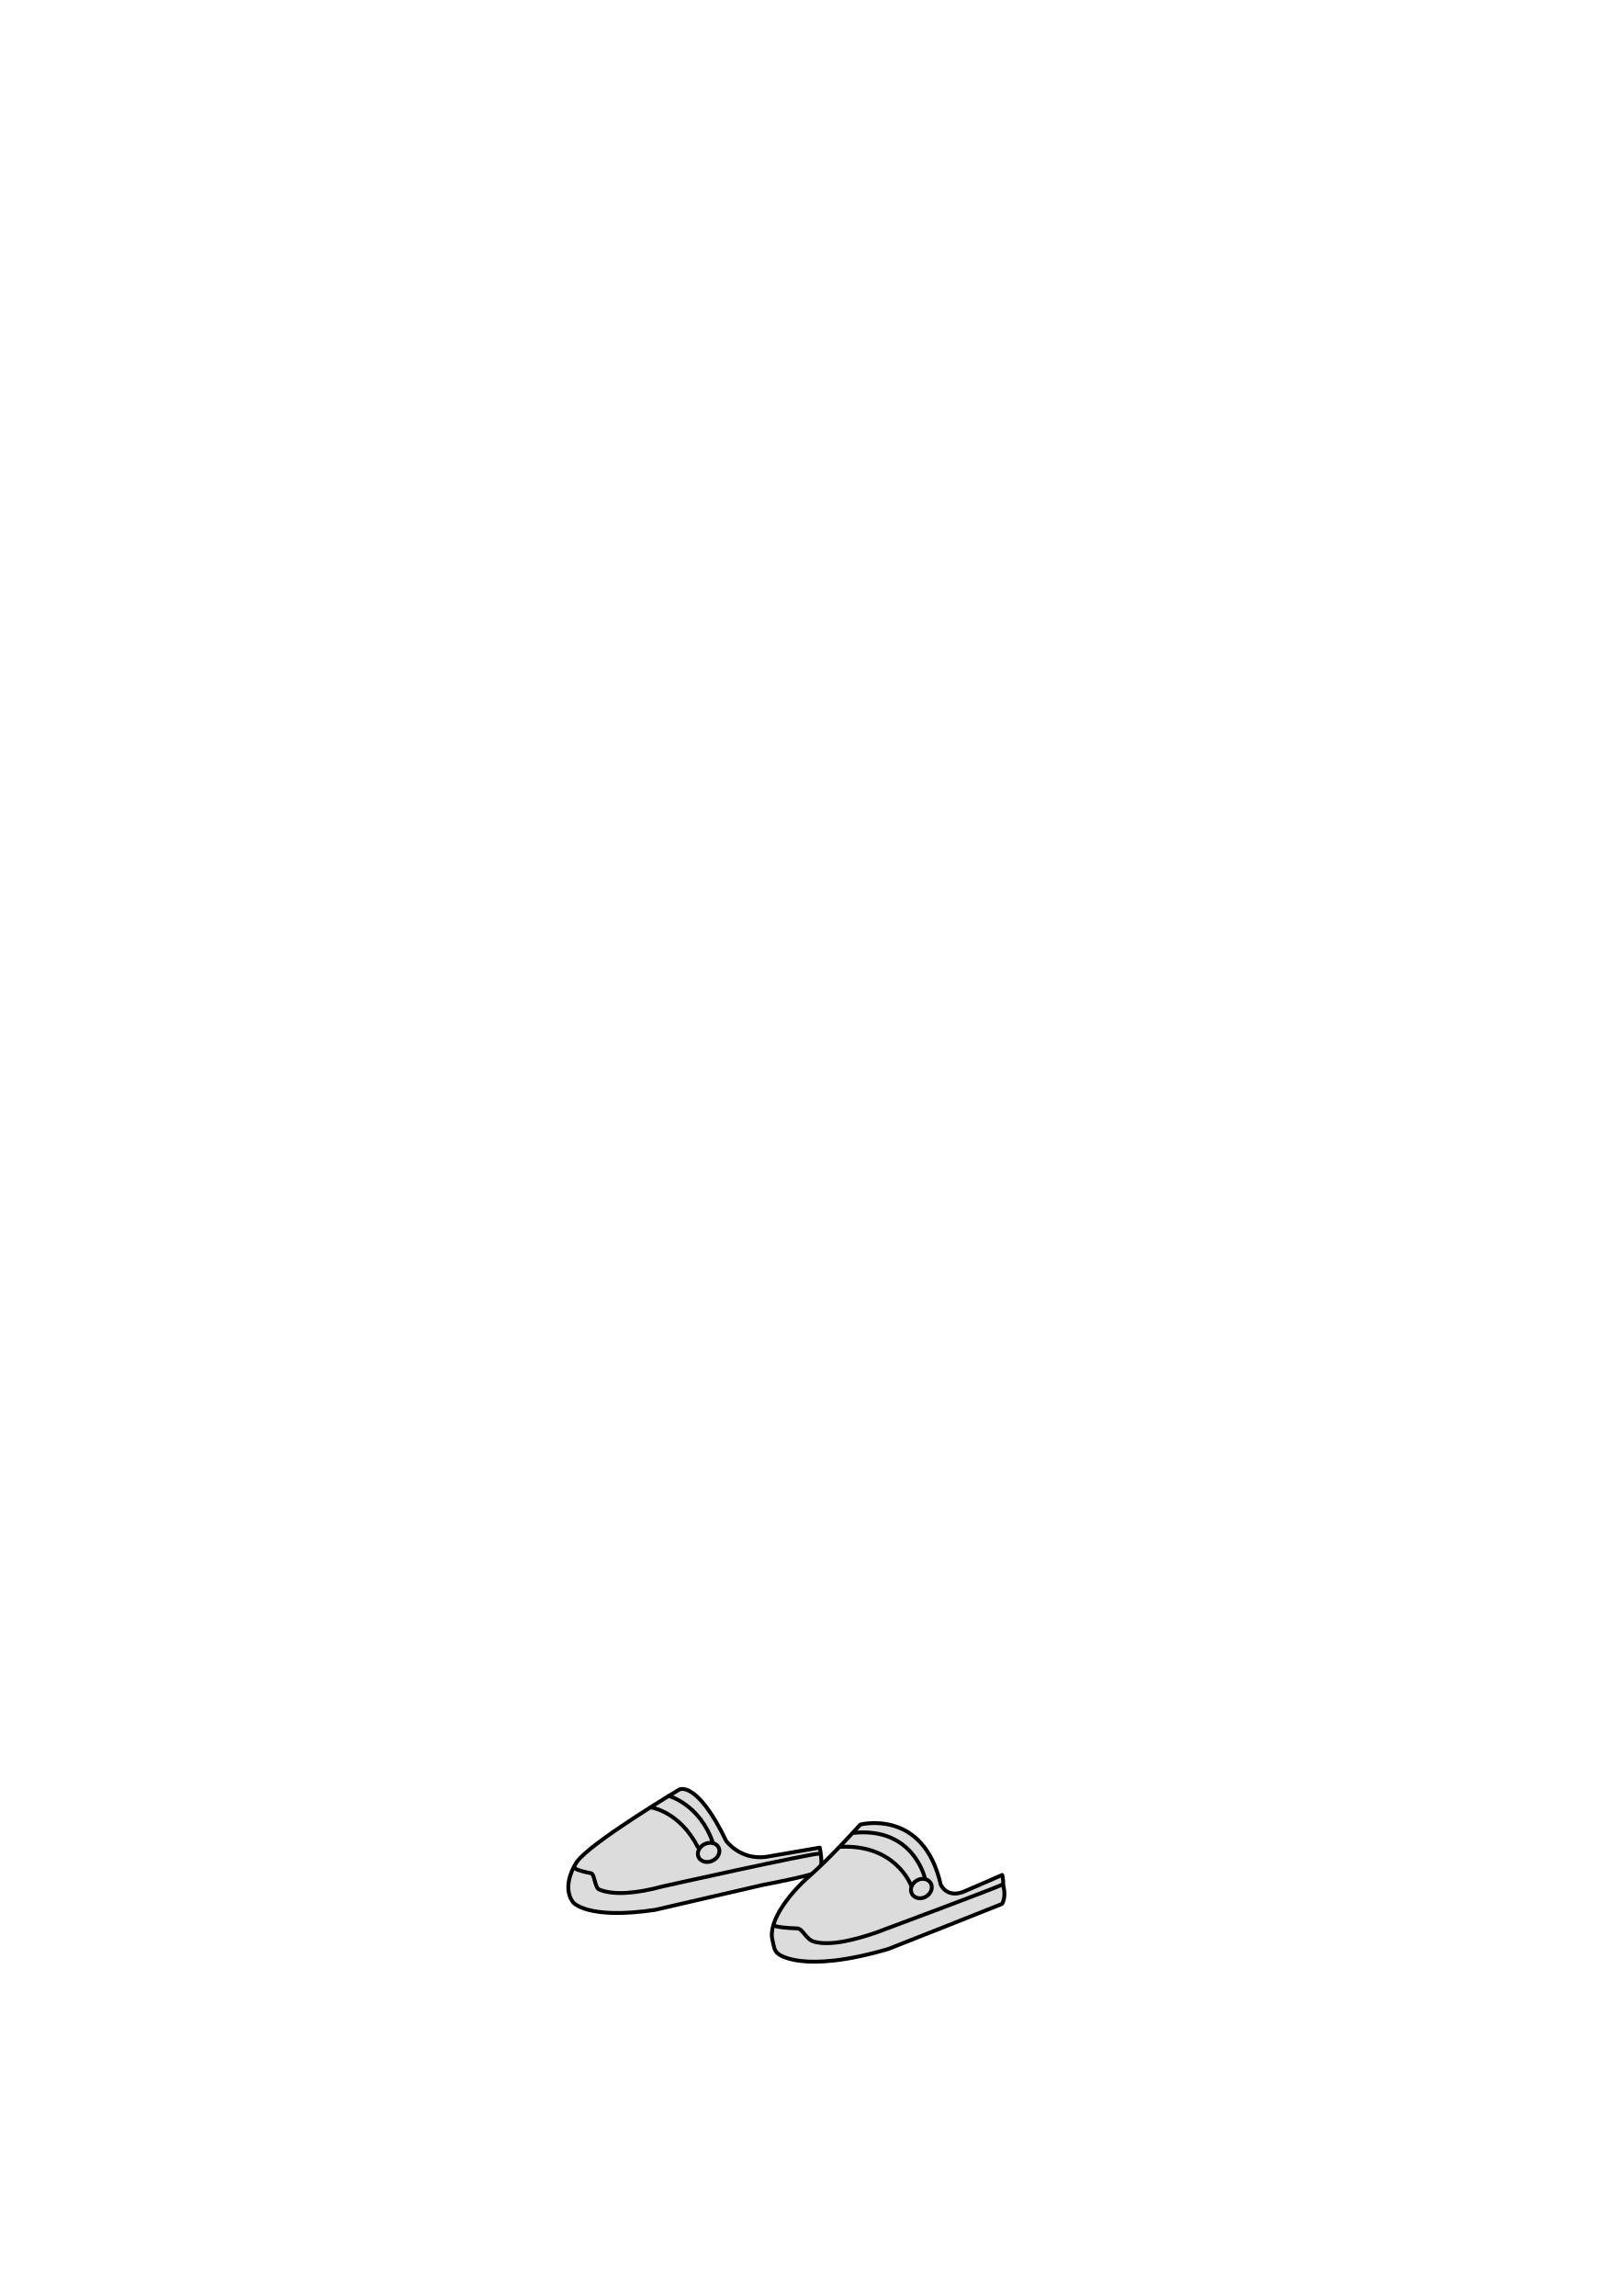
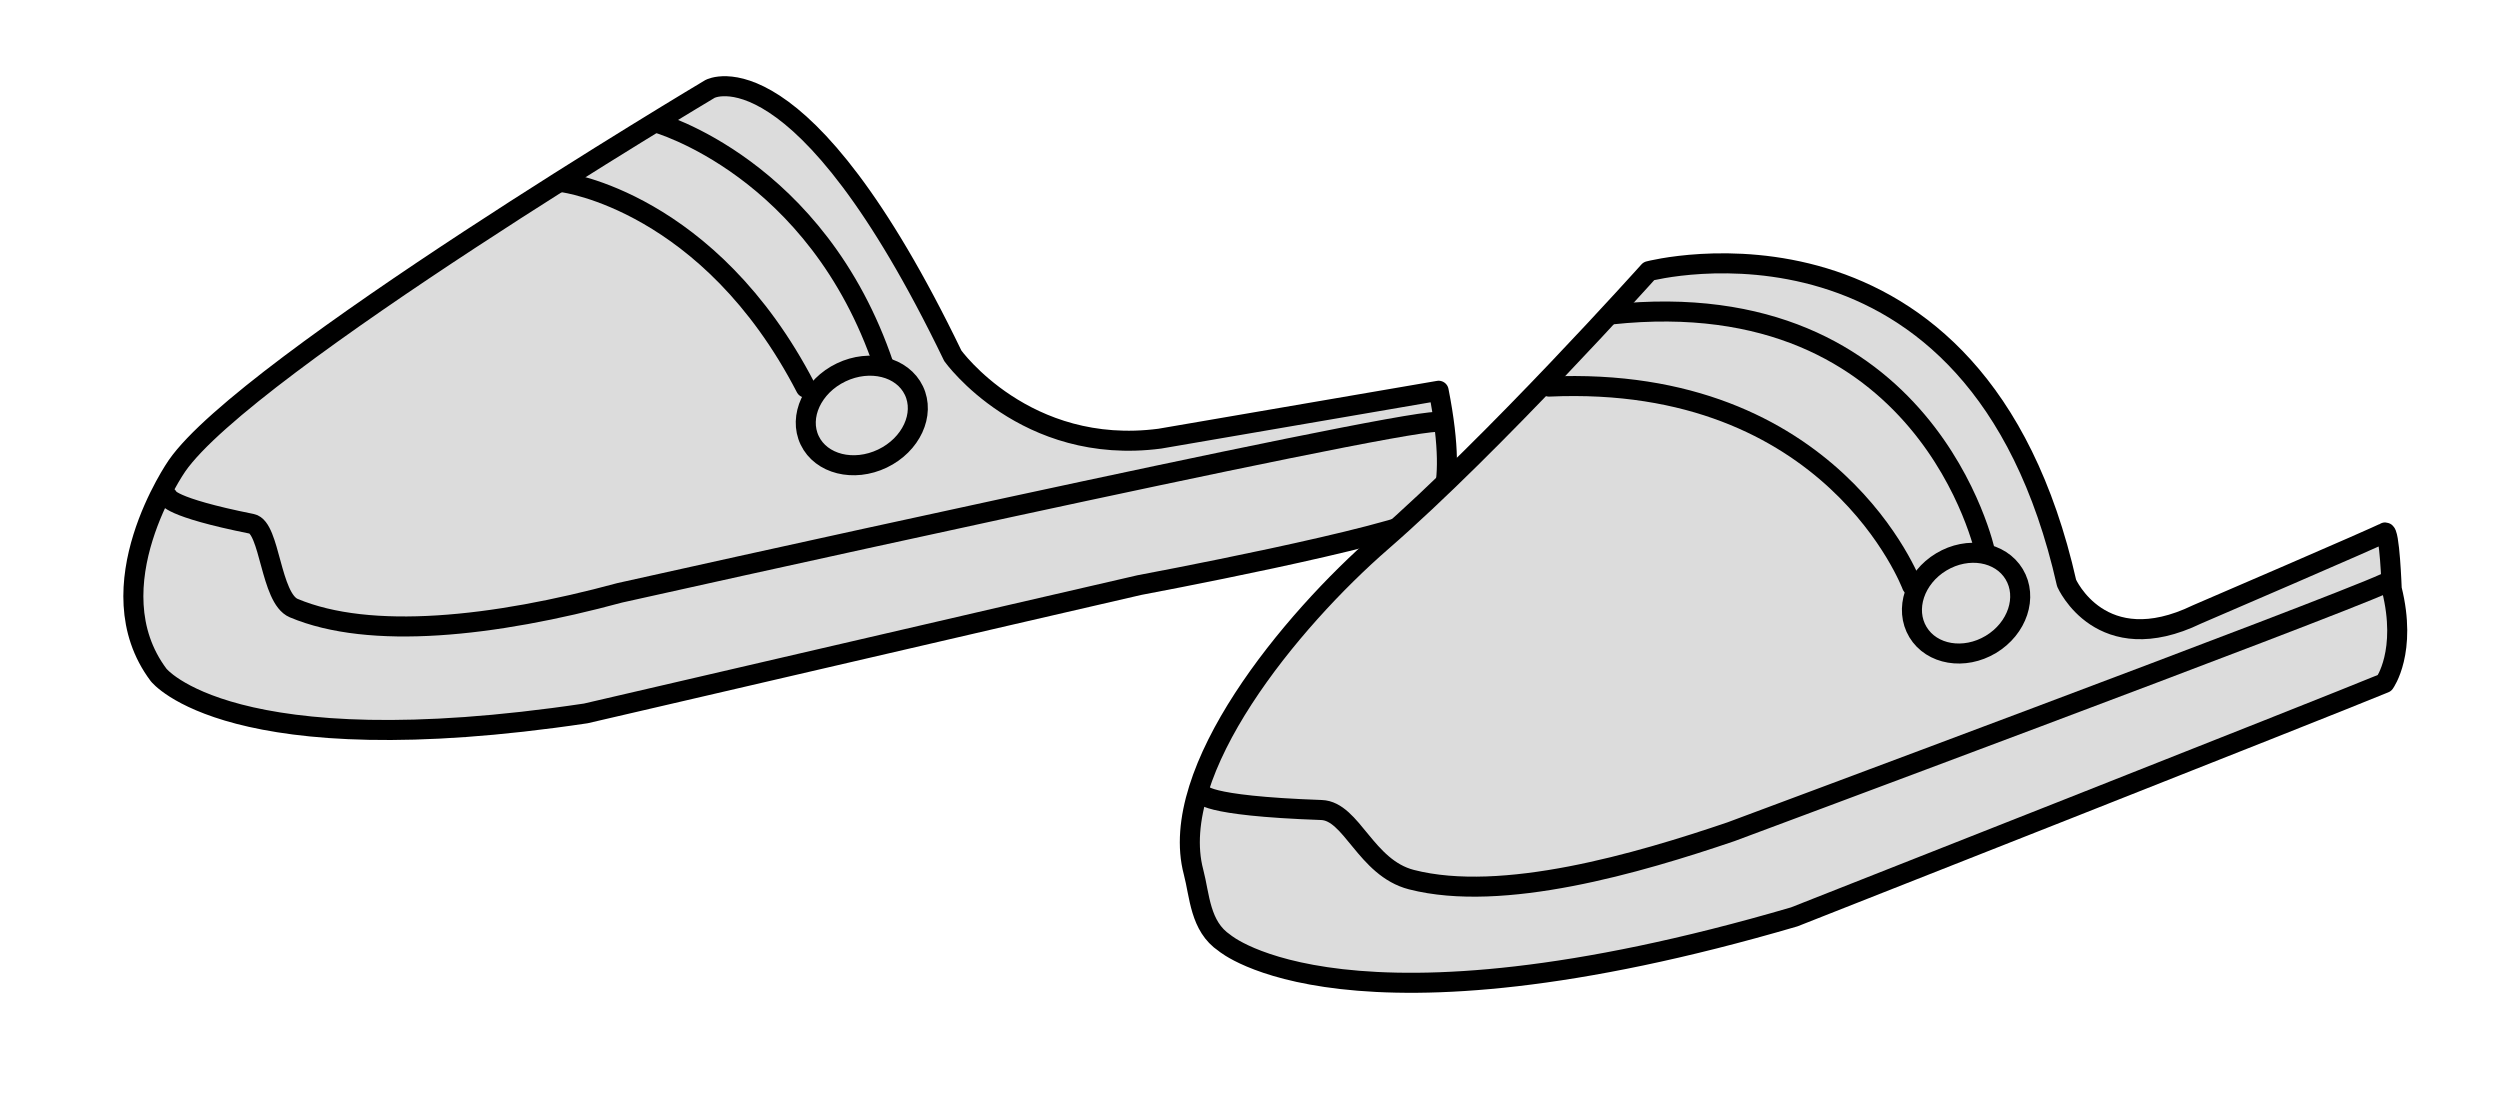
- <svg xmlns="http://www.w3.org/2000/svg" width="100%" height="100%" viewBox="0 0 1749 2481" version="1.1" xml:space="preserve" style="fill-rule:evenodd;clip-rule:evenodd;stroke-linecap:round;stroke-linejoin:round;stroke-miterlimit:1.5;">
+ <svg xmlns="http://www.w3.org/2000/svg" width="100%" height="100%" viewBox="586.371 1915.15 520.483 227.493" version="1.1" xml:space="preserve" style="fill-rule:evenodd;clip-rule:evenodd;stroke-linecap:round;stroke-linejoin:round;stroke-miterlimit:1.5;">
  <g>
    <g id="l-shoe">
      <g>
        <path d="M621.316,2016.807C621.316,2016.807 617.845,2013.493 629.263,2005.402C644.341,1994.719 644.915,1991.432 666.491,1977.659C666.491,1977.659 722.216,1940.712 735.771,1933.098C746.189,1927.245 770.392,1963.238 770.392,1963.238L784.181,1988.003L794.697,1998.746L805.414,2004.563L820.31,2007.322L885.474,1995.861L887.612,2002.784L887.612,2019.077L882.295,2024.442C882.295,2024.442 729.738,2057.55 713.173,2062.092C713.173,2062.092 646.233,2077.158 618.326,2054.879C618.326,2054.879 613.43,2044.474 614.69,2032.302C614.69,2032.302 613.625,2033.736 616.86,2024.287C618.548,2019.355 619.435,2019.142 619.435,2019.142L621.316,2016.807Z" style="fill:rgb(220,220,220);" />
      </g>
      <path d="M885.887,1996.503L827.824,2006.476C799.771,2010.15 784.742,1989.229 784.742,1989.229C753.063,1923.58 734.21,1933.653 734.21,1933.653C734.21,1933.653 637.709,1991.159 623.206,2012.151C623.206,2012.151 605.648,2037.342 619.389,2055.663C619.389,2055.663 634.274,2074.747 708.32,2063.678C708.32,2063.678 800.304,2042.304 823.587,2036.961C823.587,2036.961 876.64,2027.037 884.273,2022.457C884.273,2022.457 890.554,2020.167 885.887,1996.503Z" style="fill:none;stroke:black;stroke-width:4.17px;" />
      <g transform="matrix(0.902095,-0.431538,0.431538,0.902095,-788.8123,526.4394)">
        <ellipse cx="765.791" cy="2001.649" rx="12.023" ry="9.945" style="fill:none;stroke:black;stroke-width:4.17px;" />
      </g>
      <path d="M703.599,1953.113C703.599,1953.113 734.003,1956.972 754.127,1995.861" style="fill:none;stroke:black;stroke-width:4.17px;" />
      <path d="M722.895,1940.644C722.895,1940.644 756.44,1949.9 770.392,1991.286" style="fill:none;stroke:black;stroke-width:4.17px;" />
      <path d="M621.316,2018.589C621.316,2018.589 621.31,2020.704 638.784,2024.205C642.601,2024.97 642.671,2039.712 647.526,2041.754C663.421,2048.438 689.07,2045.709 715.384,2038.575C715.384,2038.575 875.34,2002.863 885.474,2002.998" style="fill:none;stroke:black;stroke-width:4.17px;" />
    </g>
    <g id="r-shoe">
      <g>
        <path d="M833.994,2092.329L835.508,2081.647L837.739,2074.577L840.174,2069.69L844.888,2060.861L854.625,2047.799L876.784,2026.337L904.343,1999.152L929.054,1971.397C968.077,1964.063 994.499,1982.899 1010.144,2014.528L1016.259,2037.048L1026.186,2044.868L1040.519,2044.868L1082.489,2025.612L1085.458,2047.658L1083.029,2055.352L1080.678,2057.703C1080.678,2057.703 968.465,2101.947 956.068,2107.505C956.068,2107.505 868.007,2134.222 838.511,2109.215L833.994,2092.329Z" style="fill:rgb(220,220,220);" />
      </g>
      <path d="M1084.312,2037.757C1084.312,2037.757 1083.862,2025.359 1082.861,2026.027C1081.859,2026.695 1043.786,2043.06 1043.786,2043.06C1023.748,2052.745 1016.624,2036.547 1016.624,2036.547C997.921,1953.723 929.655,1971.597 929.655,1971.597C929.655,1971.597 897.46,2007.532 874.016,2027.904C854.997,2044.431 829.296,2075.683 834.856,2096.699C836.15,2101.59 836.167,2108.003 841.324,2111.471C841.324,2111.471 866.713,2133.346 959.927,2106.034C959.927,2106.034 1070.656,2062.396 1082.828,2057.349C1082.828,2057.349 1087.577,2050.818 1084.312,2037.757Z" style="fill:none;stroke:black;stroke-width:4.17px;" />
      <g transform="matrix(0.857217,-0.514955,0.514955,0.857217,-908.7124,804.1188)">
        <ellipse cx="995.695" cy="2040.722" rx="11.689" ry="10.019" style="fill:none;stroke:black;stroke-width:4.17px;" />
      </g>
      <path d="M999.702,2030.234C999.702,2030.234 987.68,1973.594 921.888,1980.608" style="fill:none;stroke:black;stroke-width:4.17px;" />
      <path d="M984.425,2037.048C984.425,2037.048 967.975,1992.964 908.863,1995.636" style="fill:none;stroke:black;stroke-width:4.17px;" />
      <path d="M836.608,2080.323C836.608,2080.323 836.25,2082.891 861.488,2083.789C867.823,2084.014 870.677,2095.831 880.224,2098.284C899.175,2103.154 927.467,2094.868 946.754,2088.309C946.754,2088.309 1071.439,2041.88 1082.893,2036.596" style="fill:none;stroke:black;stroke-width:4.17px;" />
    </g>
  </g>
</svg>
